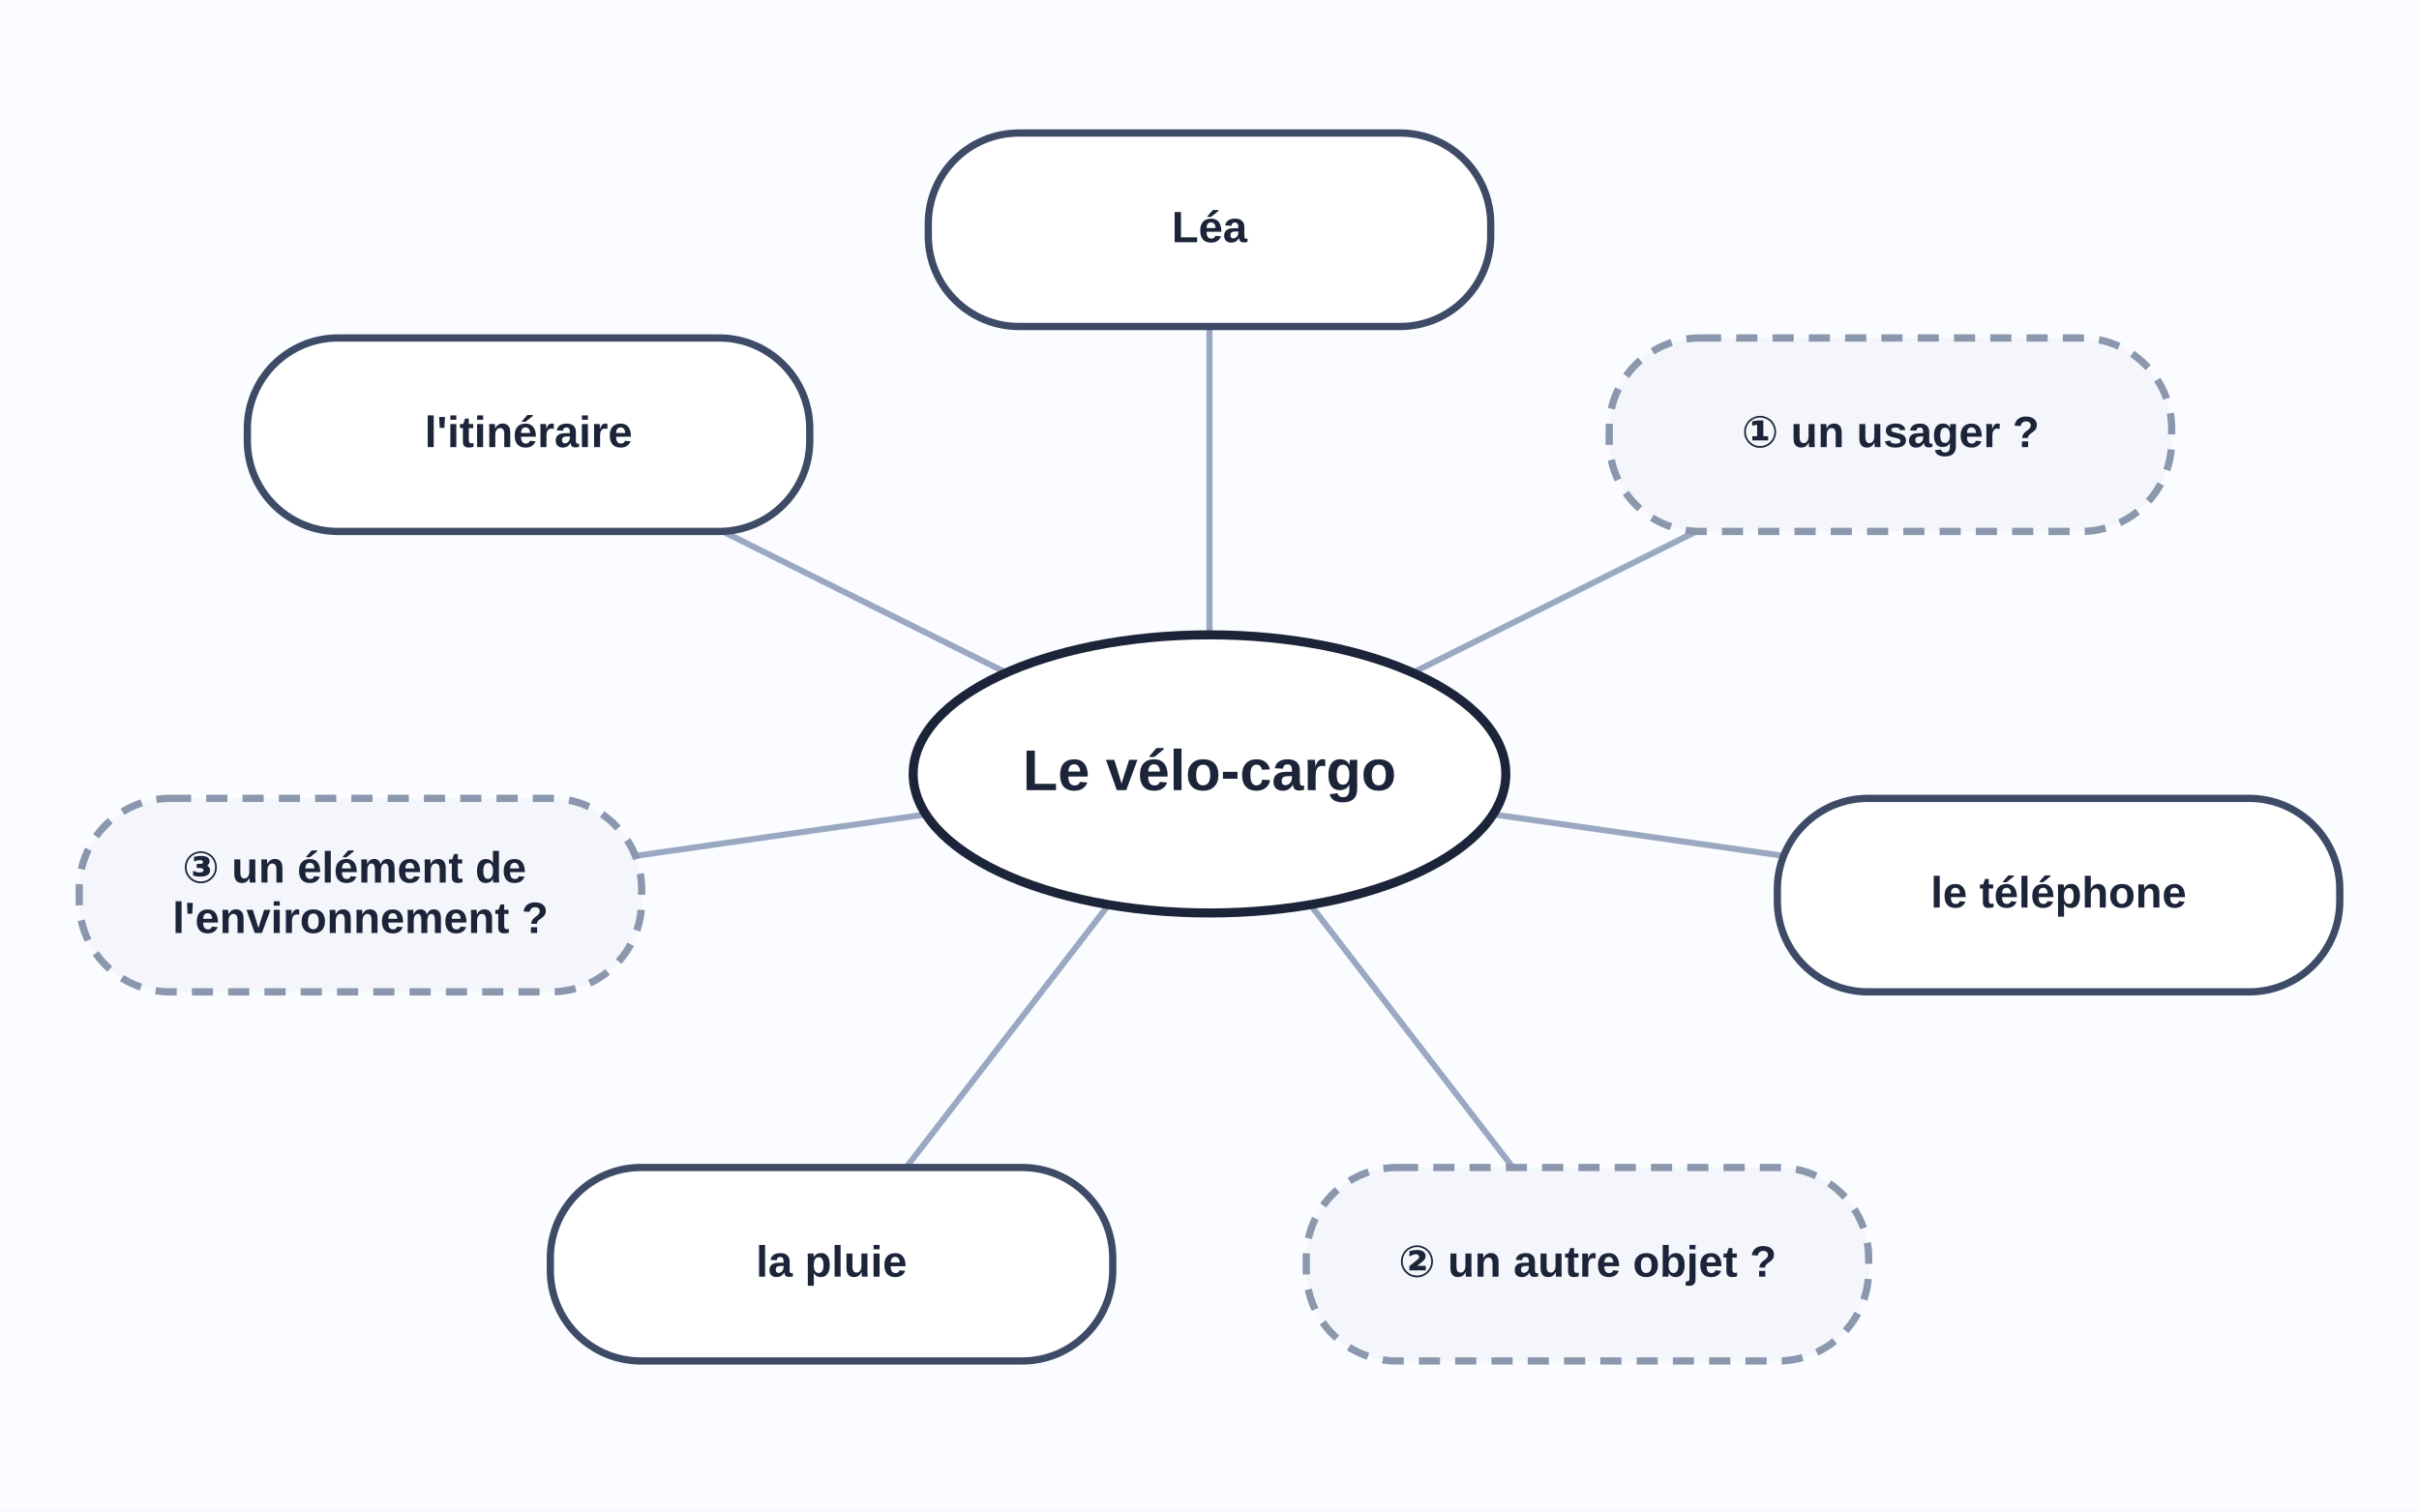
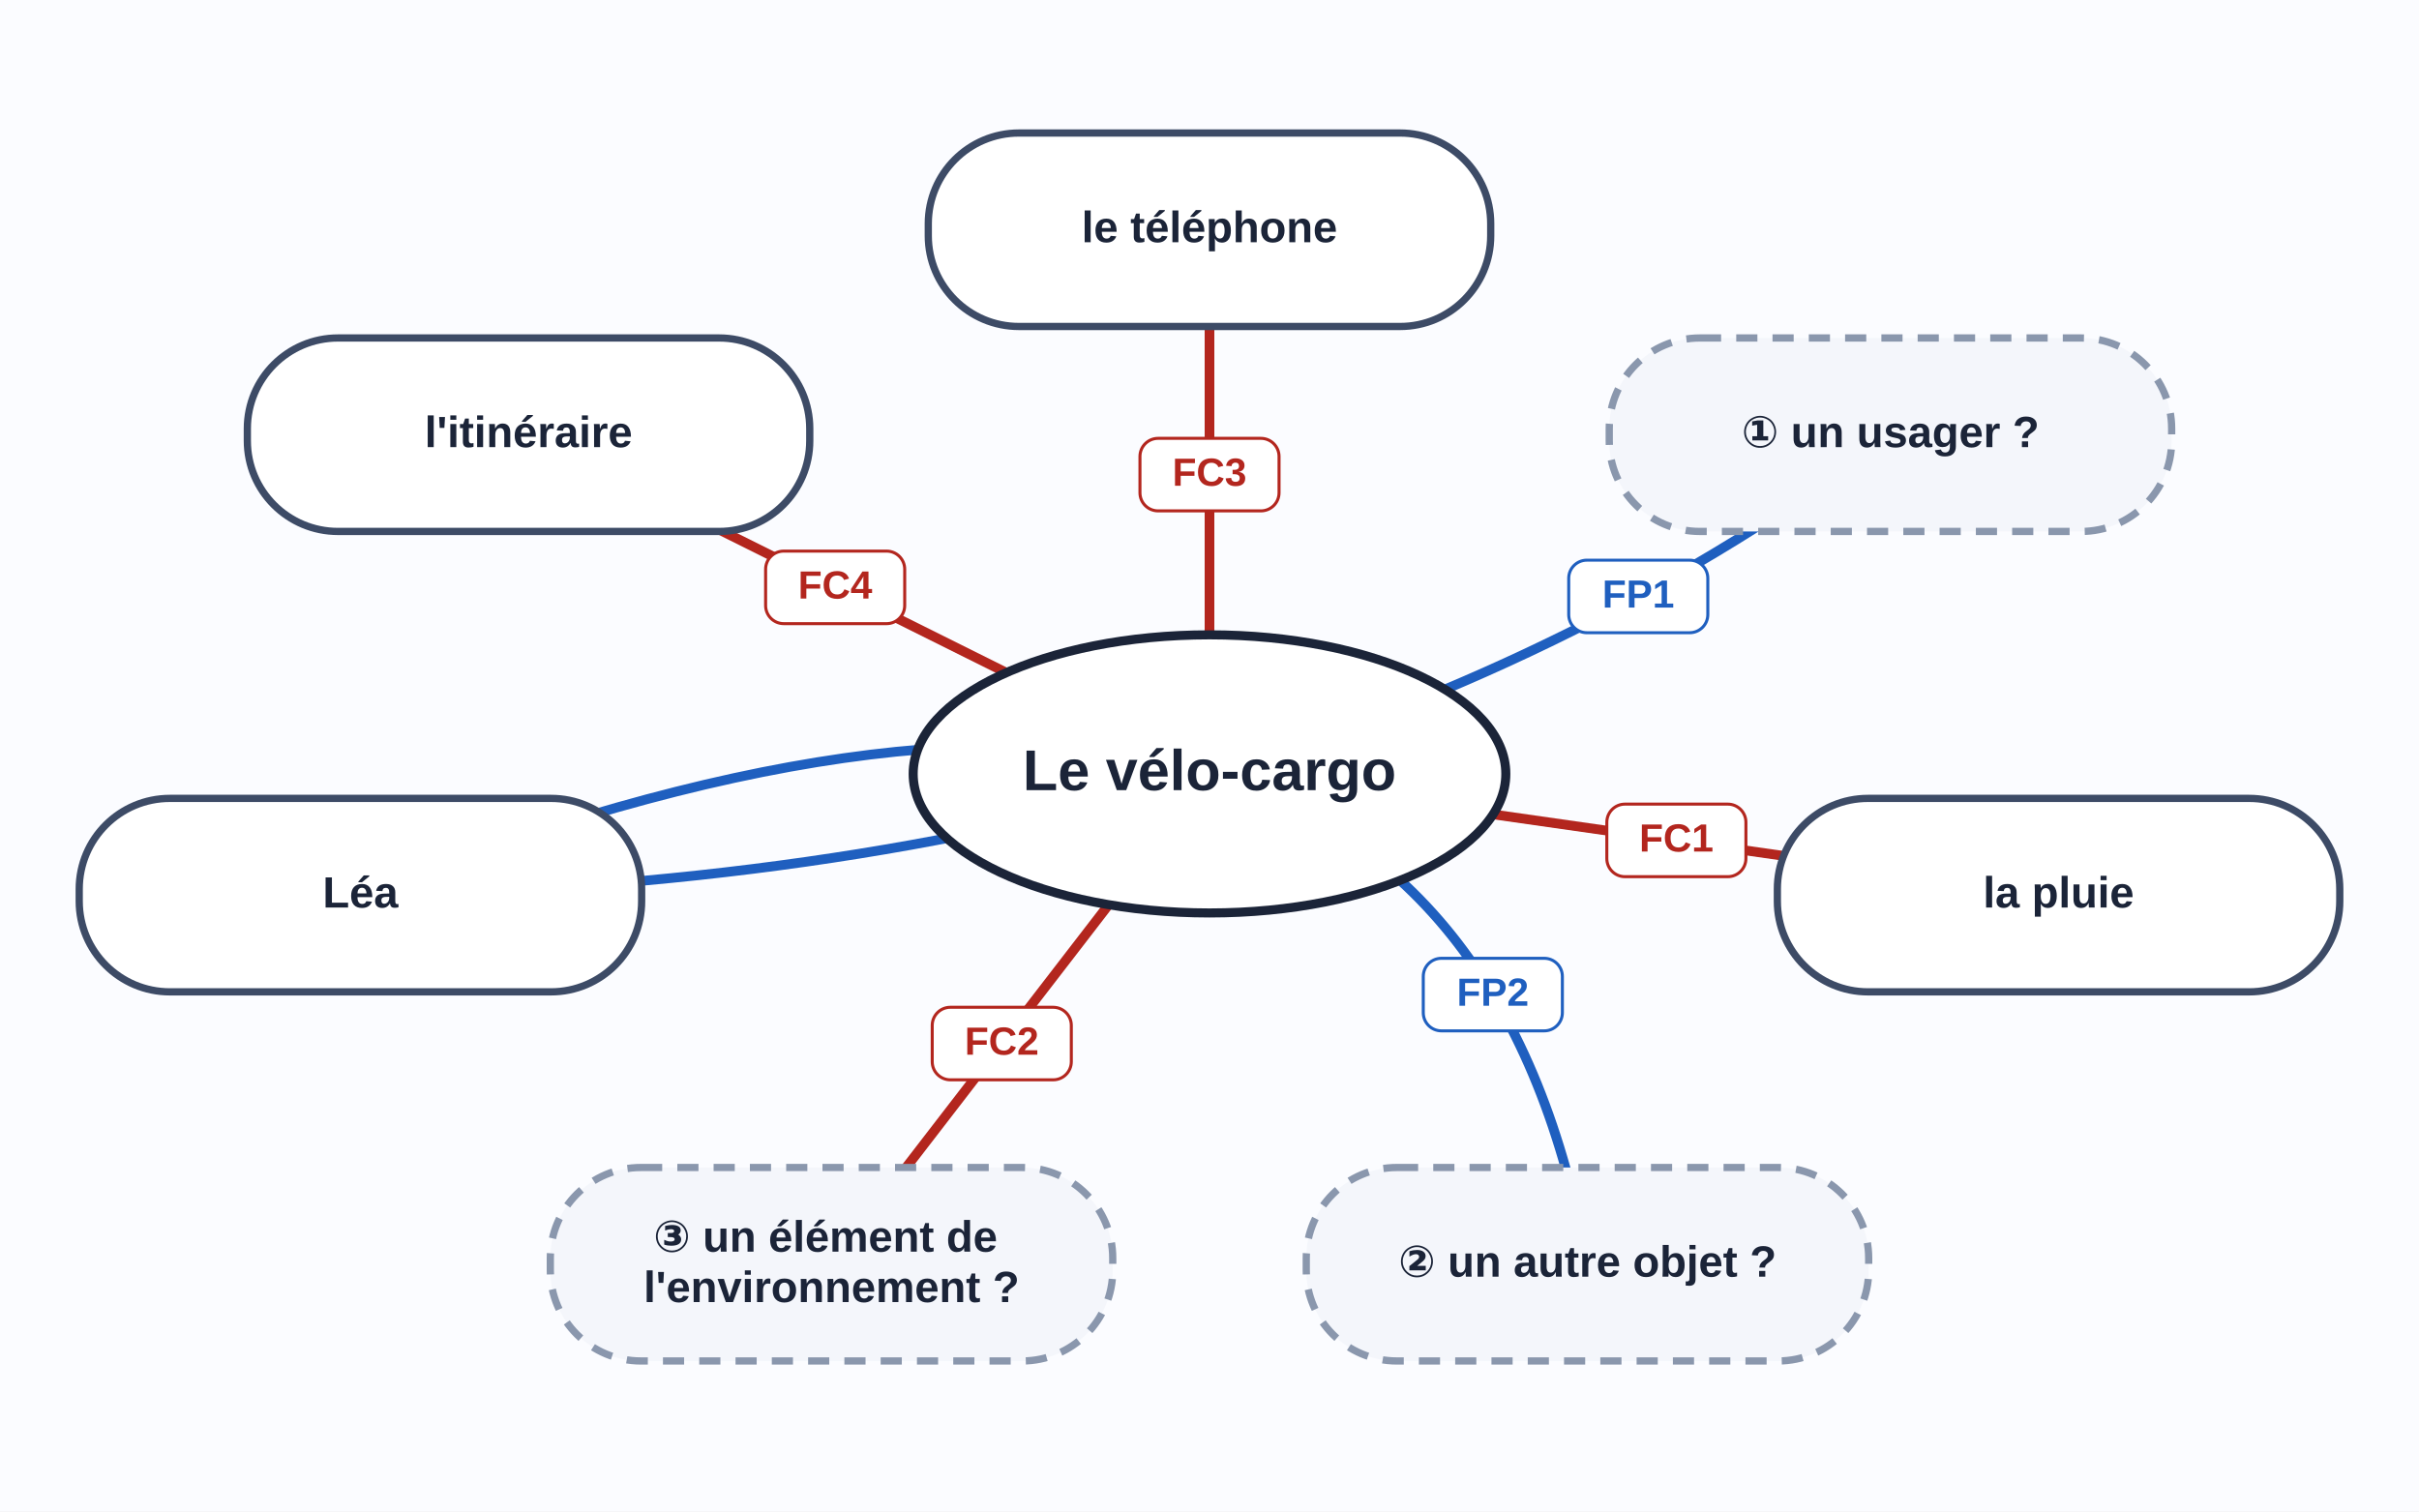
<svg xmlns="http://www.w3.org/2000/svg" viewBox="0 0 800 500" width="800" height="500" class="schema" id="pv-pieuvre" role="img" aria-labelledby="pv-pieuvre-t pv-pieuvre-d" font-family="'Segoe UI',system-ui,Arial,sans-serif">
  <rect x="0" y="0" width="800" height="500" fill="#fbfcff" />
  <defs>
    <marker id="pv-pieuvre-pt" viewBox="0 0 12 10" refX="11" refY="5" markerWidth="12" markerHeight="10" markerUnits="userSpaceOnUse" orient="auto-start-reverse">
      <path d="M0,0 L12,5 L0,10 z" fill="#1b2438" />
    </marker>
  </defs>
-   <line x1="400.0" y1="76.0" x2="400.0" y2="256.0" stroke="#9aa8c2" stroke-width="2" />
-   <line x1="625.2" y1="143.8" x2="400.0" y2="256.0" stroke="#9aa8c2" stroke-width="2" />
-   <line x1="680.8" y1="296.1" x2="400.0" y2="256.0" stroke="#9aa8c2" stroke-width="2" />
-   <line x1="525.0" y1="418.2" x2="400.0" y2="256.0" stroke="#9aa8c2" stroke-width="2" />
-   <line x1="275.0" y1="418.2" x2="400.0" y2="256.0" stroke="#9aa8c2" stroke-width="2" />
-   <line x1="119.2" y1="296.1" x2="400.0" y2="256.0" stroke="#9aa8c2" stroke-width="2" />
-   <line x1="174.8" y1="143.8" x2="400.0" y2="256.0" stroke="#9aa8c2" stroke-width="2" />
+   <line x1="680.8" y1="296.1" x2="400.0" y2="256.0" stroke="#b3261e" stroke-width="3.2" />
+   <line x1="275.0" y1="418.2" x2="400.0" y2="256.0" stroke="#b3261e" stroke-width="3.2" />
+   <line x1="400.0" y1="76.0" x2="400.0" y2="256.0" stroke="#b3261e" stroke-width="3.2" />
+   <line x1="174.8" y1="143.8" x2="400.0" y2="256.0" stroke="#b3261e" stroke-width="3.2" />
+   <path d="M119.2,296.1 Q427.8,292.1 625.2,143.8" fill="none" stroke="#1f5fbf" stroke-width="3.2" />
+   <path d="M119.2,296.1 Q477.9,154.9 525.0,418.2" fill="none" stroke="#1f5fbf" stroke-width="3.2" />
  <ellipse cx="400.0" cy="256.0" rx="98" ry="46" fill="#ffffff" stroke="#1b2438" stroke-width="3" />
  <text x="400.0" y="256.0" font-size="19" fill="#1b2438" text-anchor="middle" dominant-baseline="middle" font-weight="700">
    <tspan x="400.0" dy="-0.00em">Le vélo-cargo</tspan>
  </text>
  <rect x="307.0" y="44.0" width="186" height="64" rx="30" fill="#ffffff" stroke="#3d4b66" stroke-width="2.4" />
  <text x="400.0" y="76.0" font-size="14.5" fill="#1b2438" text-anchor="middle" dominant-baseline="middle" font-weight="700">
-     <tspan x="400.0" dy="-0.00em">Léa</tspan>
+     <tspan x="400.0" dy="-0.00em">le téléphone</tspan>
  </text>
  <rect x="532.2" y="111.8" width="186" height="64" rx="30" fill="#f4f6fb" stroke="#8a97ad" stroke-width="2.4" stroke-dasharray="7 5" />
  <text x="625.2" y="143.8" font-size="14.5" fill="#1b2438" text-anchor="middle" dominant-baseline="middle" font-weight="700" id="pv-b1" data-car="19" data-lignes="2" data-vide="① un usager ?" data-interligne="1.15" data-prefixe="①">
    <tspan x="625.2" dy="-0.00em">① un usager ?</tspan>
  </text>
  <rect x="587.8" y="264.1" width="186" height="64" rx="30" fill="#ffffff" stroke="#3d4b66" stroke-width="2.4" />
  <text x="680.8" y="296.1" font-size="14.5" fill="#1b2438" text-anchor="middle" dominant-baseline="middle" font-weight="700">
-     <tspan x="680.8" dy="-0.00em">le téléphone</tspan>
+     <tspan x="680.8" dy="-0.00em">la pluie</tspan>
  </text>
  <rect x="432.0" y="386.2" width="186" height="64" rx="30" fill="#f4f6fb" stroke="#8a97ad" stroke-width="2.4" stroke-dasharray="7 5" />
  <text x="525.0" y="418.2" font-size="14.5" fill="#1b2438" text-anchor="middle" dominant-baseline="middle" font-weight="700" id="pv-b2" data-car="19" data-lignes="2" data-vide="② un autre objet ?" data-interligne="1.15" data-prefixe="②">
    <tspan x="525.0" dy="-0.00em">② un autre objet ?</tspan>
  </text>
-   <rect x="182.0" y="386.2" width="186" height="64" rx="30" fill="#ffffff" stroke="#3d4b66" stroke-width="2.4" />
-   <text x="275.0" y="418.2" font-size="14.5" fill="#1b2438" text-anchor="middle" dominant-baseline="middle" font-weight="700">
-     <tspan x="275.0" dy="-0.00em">la pluie</tspan>
+   <rect x="182.0" y="386.2" width="186" height="64" rx="30" fill="#f4f6fb" stroke="#8a97ad" stroke-width="2.4" stroke-dasharray="7 5" />
+   <text x="275.0" y="418.2" font-size="14.5" fill="#1b2438" text-anchor="middle" dominant-baseline="middle" font-weight="700" id="pv-b3" data-car="19" data-lignes="2" data-vide="③ un élément de l'environnement ?" data-interligne="1.15" data-prefixe="③">
+     <tspan x="275.0" dy="-0.57em">③ un élément de</tspan>
+     <tspan x="275.0" dy="1.15em">l'environnement ?</tspan>
  </text>
-   <rect x="26.2" y="264.1" width="186" height="64" rx="30" fill="#f4f6fb" stroke="#8a97ad" stroke-width="2.4" stroke-dasharray="7 5" />
-   <text x="119.2" y="296.1" font-size="14.5" fill="#1b2438" text-anchor="middle" dominant-baseline="middle" font-weight="700" id="pv-b3" data-car="19" data-lignes="2" data-vide="③ un élément de l'environnement ?" data-interligne="1.15" data-prefixe="③">
-     <tspan x="119.2" dy="-0.57em">③ un élément de</tspan>
-     <tspan x="119.2" dy="1.15em">l'environnement ?</tspan>
+   <rect x="26.2" y="264.1" width="186" height="64" rx="30" fill="#ffffff" stroke="#3d4b66" stroke-width="2.4" />
+   <text x="119.2" y="296.1" font-size="14.5" fill="#1b2438" text-anchor="middle" dominant-baseline="middle" font-weight="700">
+     <tspan x="119.2" dy="-0.00em">Léa</tspan>
  </text>
  <rect x="81.8" y="111.8" width="186" height="64" rx="30" fill="#ffffff" stroke="#3d4b66" stroke-width="2.4" />
  <text x="174.8" y="143.8" font-size="14.5" fill="#1b2438" text-anchor="middle" dominant-baseline="middle" font-weight="700">
    <tspan x="174.8" dy="-0.00em">l'itinéraire</tspan>
  </text>
+   <rect x="531.4" y="266.0" width="46" height="24" rx="6" fill="#ffffff" stroke="#b3261e" />
+   <text x="554.4" y="278.0" font-size="13" fill="#b3261e" text-anchor="middle" dominant-baseline="middle" font-weight="700">
+     <tspan x="554.4" dy="-0.00em">FC1</tspan>
+   </text>
+   <rect x="308.3" y="333.2" width="46" height="24" rx="6" fill="#ffffff" stroke="#b3261e" />
+   <text x="331.3" y="345.2" font-size="13" fill="#b3261e" text-anchor="middle" dominant-baseline="middle" font-weight="700">
+     <tspan x="331.3" dy="-0.00em">FC2</tspan>
+   </text>
+   <rect x="377.0" y="145.0" width="46" height="24" rx="6" fill="#ffffff" stroke="#b3261e" />
+   <text x="400.0" y="157.0" font-size="13" fill="#b3261e" text-anchor="middle" dominant-baseline="middle" font-weight="700">
+     <tspan x="400.0" dy="-0.00em">FC3</tspan>
+   </text>
+   <rect x="253.2" y="182.3" width="46" height="24" rx="6" fill="#ffffff" stroke="#b3261e" />
+   <text x="276.2" y="194.3" font-size="13" fill="#b3261e" text-anchor="middle" dominant-baseline="middle" font-weight="700">
+     <tspan x="276.2" dy="-0.00em">FC4</tspan>
+   </text>
+   <rect x="518.8" y="185.3" width="46" height="24" rx="6" fill="#ffffff" stroke="#1f5fbf" />
+   <text x="541.8" y="197.3" font-size="13" fill="#1f5fbf" text-anchor="middle" dominant-baseline="middle" font-weight="700">
+     <tspan x="541.8" dy="-0.00em">FP1</tspan>
+   </text>
+   <rect x="470.7" y="317.0" width="46" height="24" rx="6" fill="#ffffff" stroke="#1f5fbf" />
+   <text x="493.7" y="329.0" font-size="13" fill="#1f5fbf" text-anchor="middle" dominant-baseline="middle" font-weight="700">
+     <tspan x="493.7" dy="-0.00em">FP2</tspan>
+   </text>
</svg>
